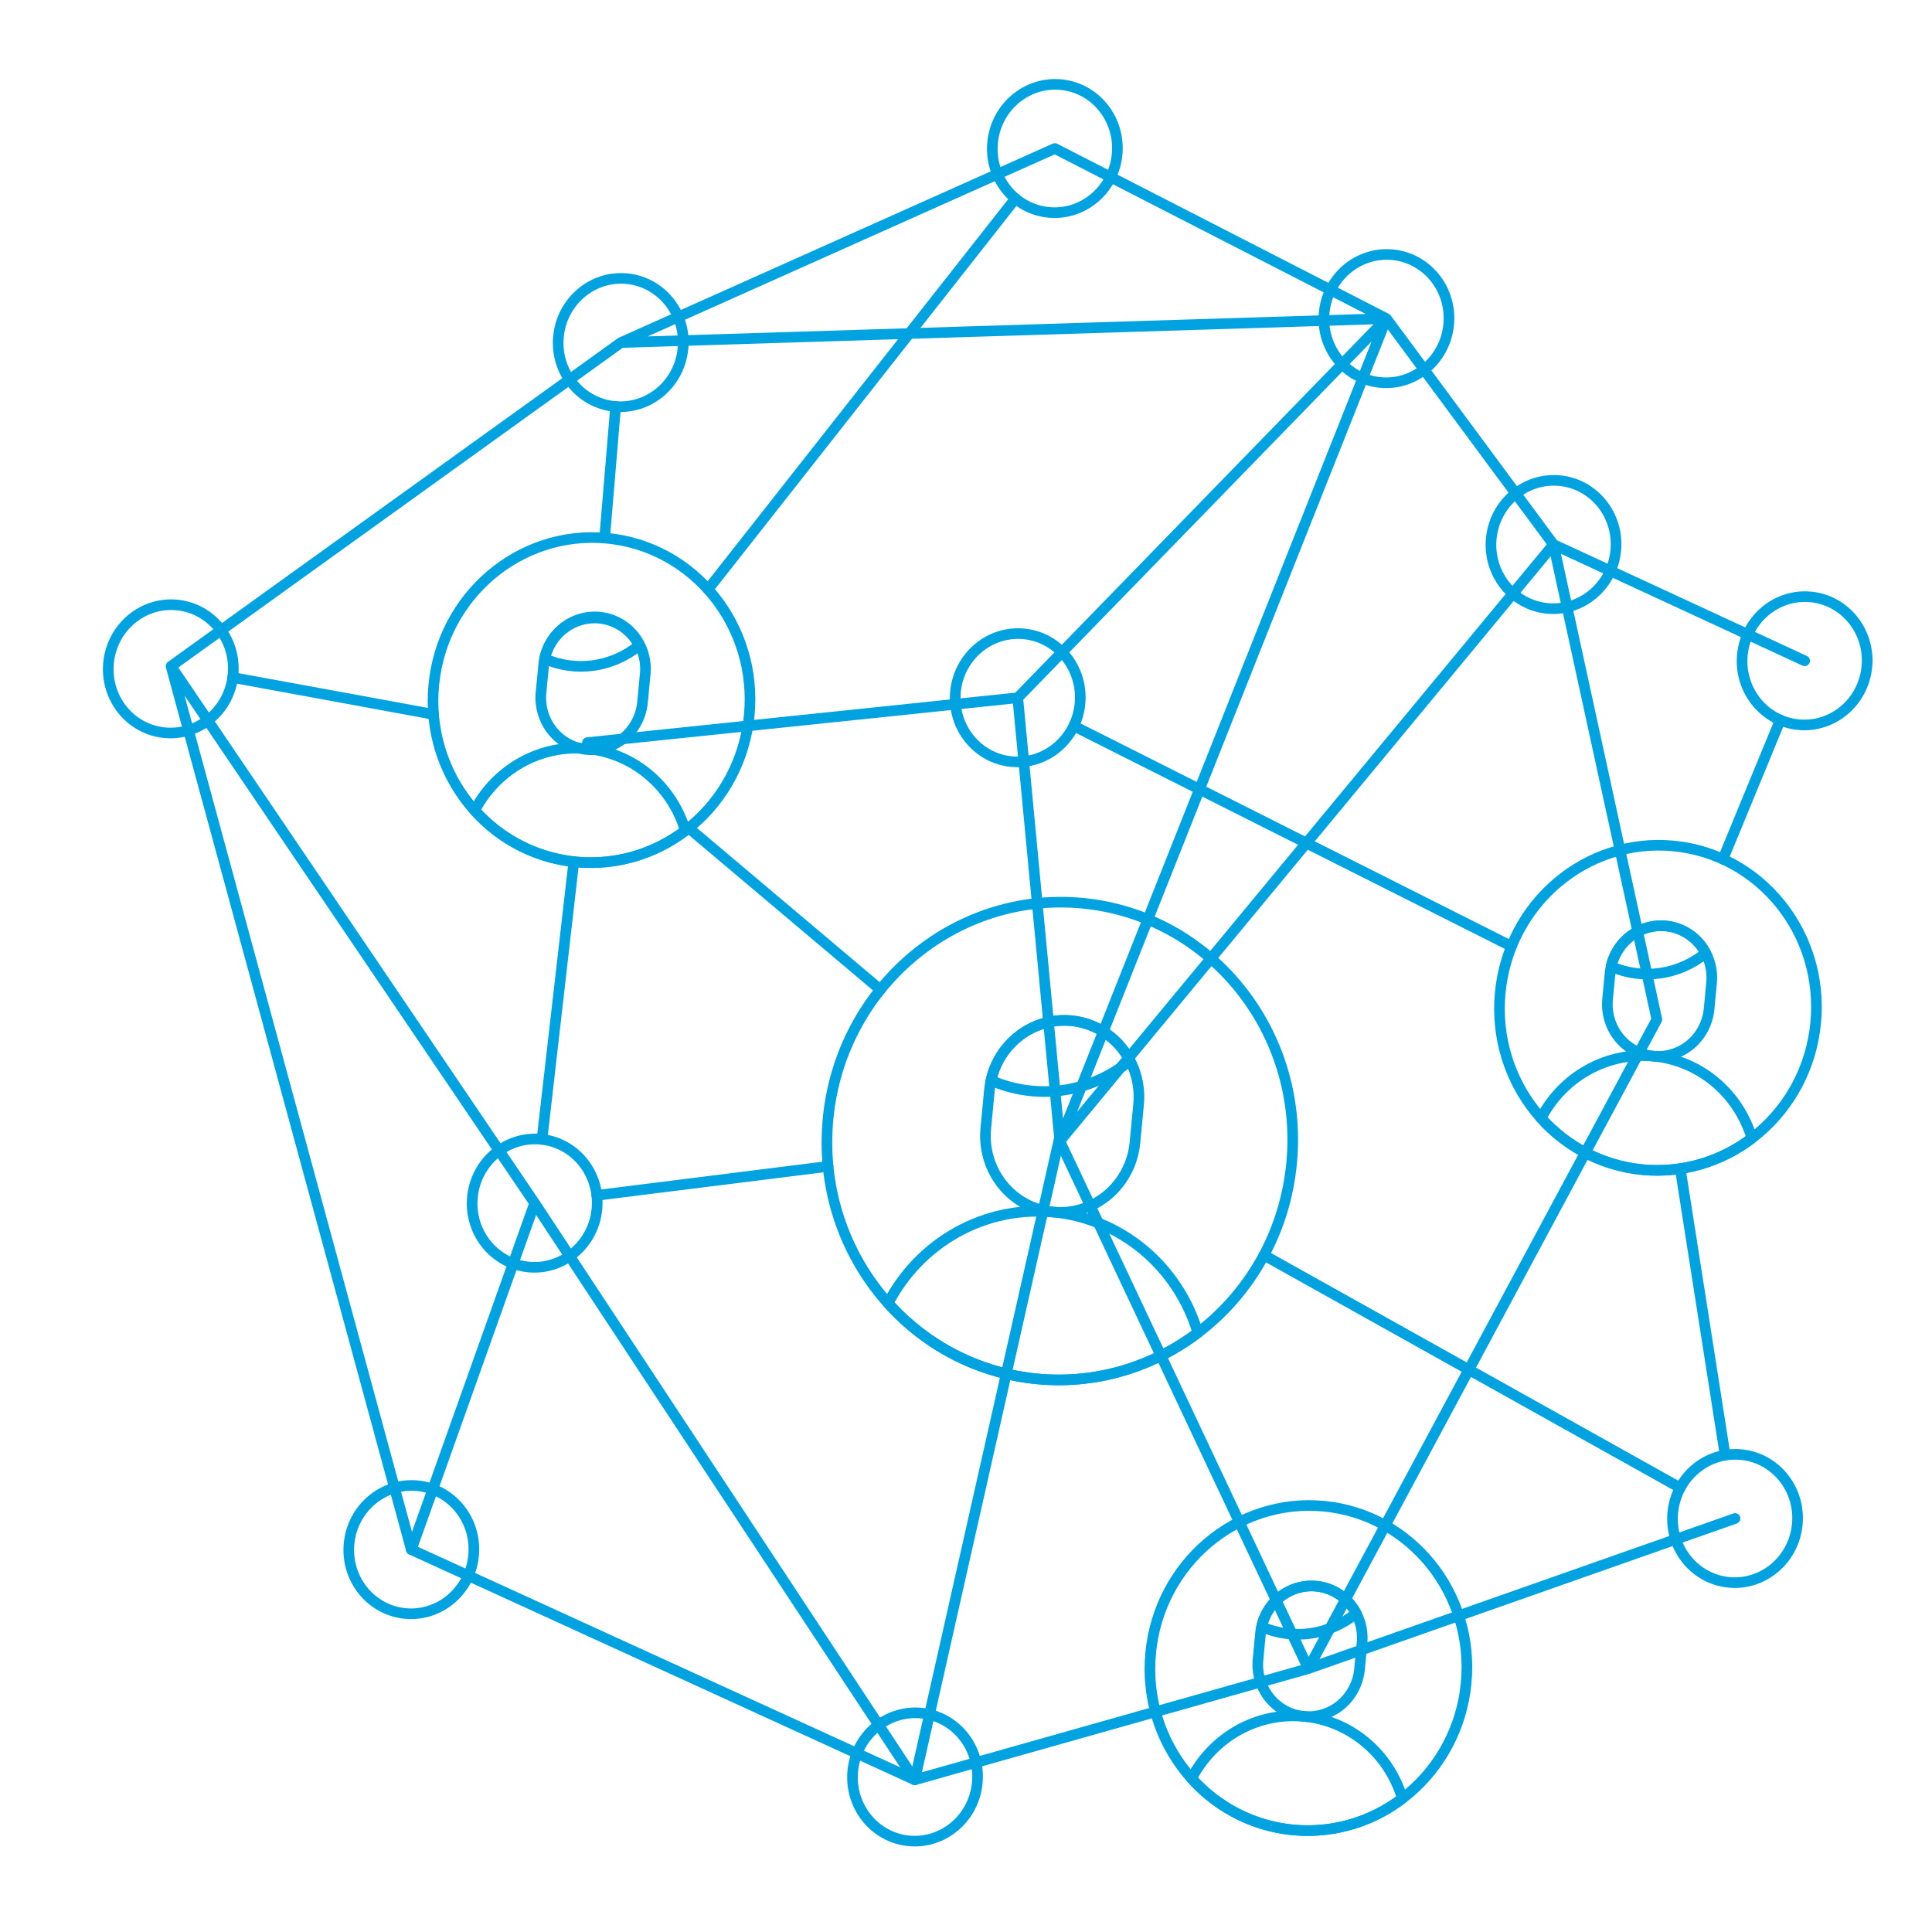
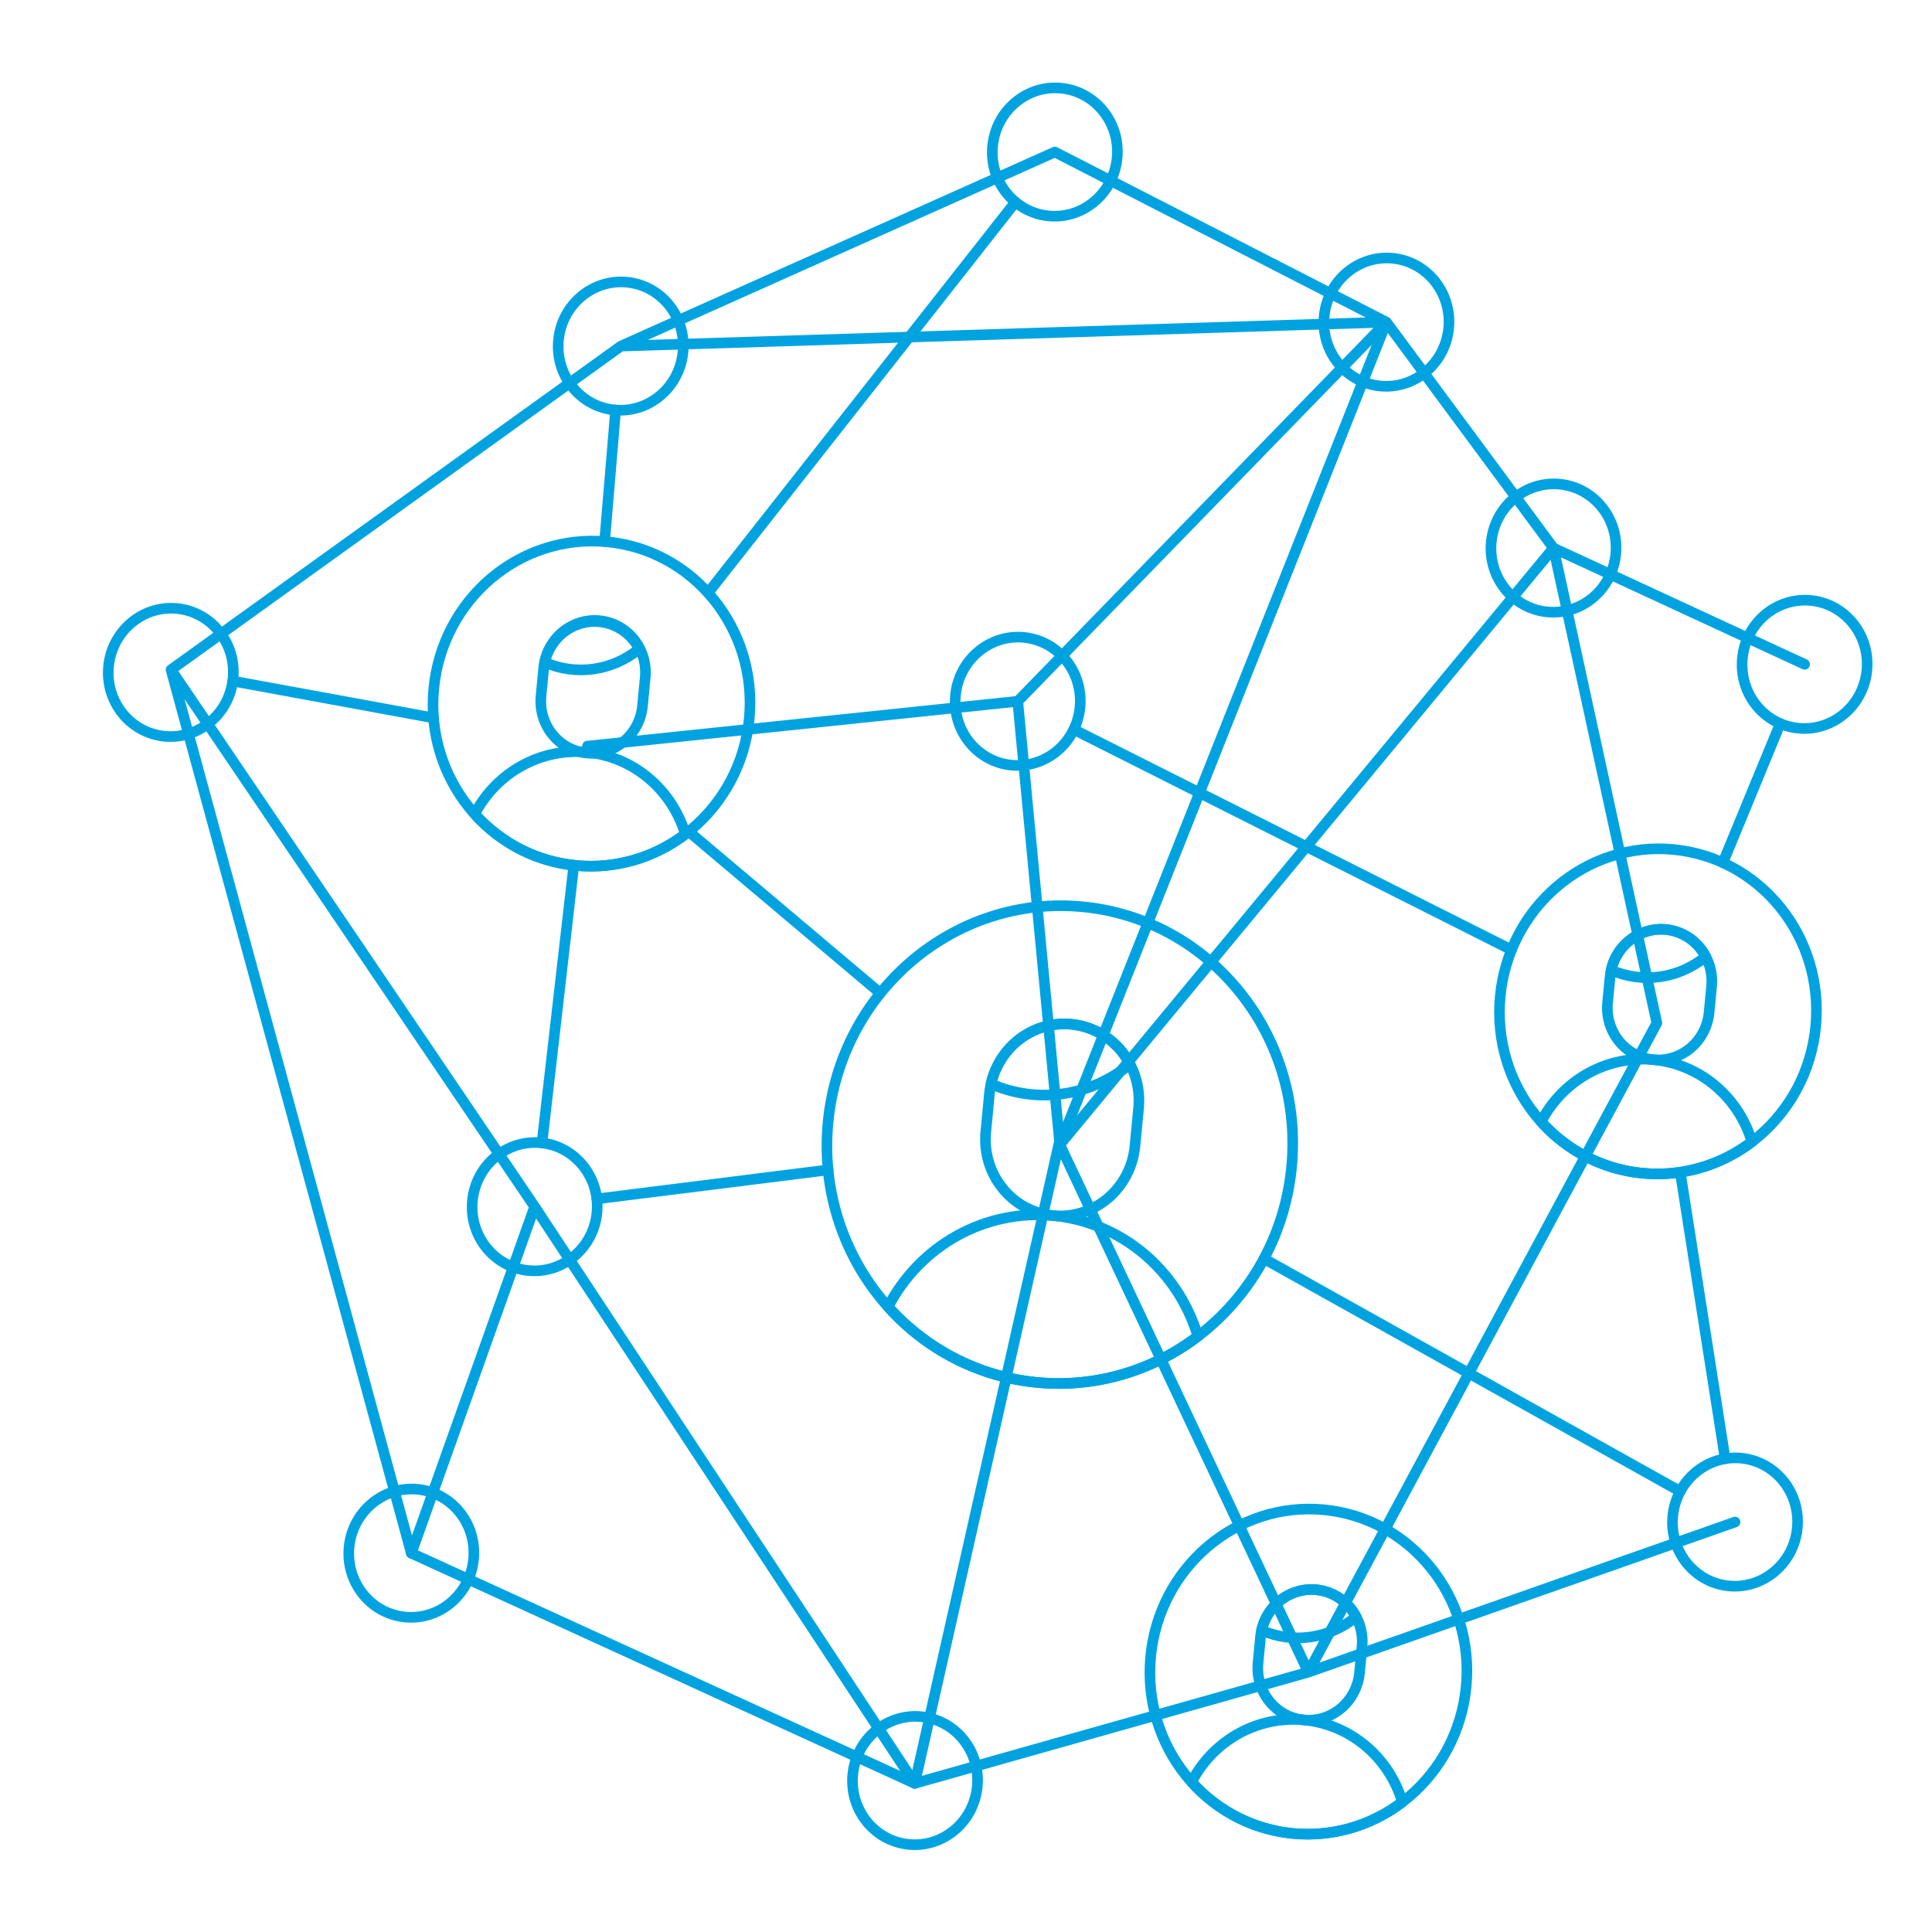
- <svg xmlns="http://www.w3.org/2000/svg" width="274" height="273" viewBox="0 0 274 273" fill="none">
+ <svg xmlns="http://www.w3.org/2000/svg" width="250" height="250" viewBox="0 0 274 273" fill="none">
  <path d="M185.554 236.65L150.303 161.83M129.734 252.422L185.554 236.65L129.734 252.422ZM24.258 94.483L58.332 219.773L24.258 94.483ZM149.601 21.061L88.067 48.582L149.601 21.061ZM24.258 94.483L88.067 48.582L24.258 94.483ZM196.626 45.187L149.601 21.061L196.626 45.187ZM220.319 77.226L196.626 45.187L220.319 77.226ZM255.936 93.716L220.319 77.226L255.936 93.716ZM234.979 144.588L185.554 236.65L234.979 144.588ZM246.068 215.359L185.554 236.65L246.068 215.359ZM88.067 48.582L196.626 45.187L88.067 48.582ZM75.828 170.634L58.332 219.773L75.828 170.634ZM24.258 94.483L75.828 170.634L24.258 94.483ZM129.734 252.422L75.828 170.634L129.734 252.422ZM83.315 105.318L144.338 98.959L83.315 105.318ZM196.626 45.187L150.303 161.83L196.626 45.187ZM234.979 144.588L220.319 77.226L234.979 144.588ZM150.303 161.83L144.338 98.959L196.626 45.187L150.303 161.83Z" stroke="#00A3E0" stroke-width="1.506" stroke-linecap="round" stroke-linejoin="round" />
  <path d="M150.271 161.307L129.731 252.423L58.329 219.774" stroke="#00A3E0" stroke-width="1.506" stroke-linecap="round" stroke-linejoin="round" />
  <path d="M143.474 108.018C148.35 108.482 152.688 104.802 153.165 99.798C153.641 94.794 150.074 90.362 145.198 89.898C140.322 89.434 135.983 93.114 135.507 98.118C135.031 103.122 138.598 107.554 143.474 108.018Z" stroke="#00A3E0" stroke-width="1.506" stroke-linecap="round" stroke-linejoin="round" />
  <path d="M150.305 161.83L220.322 77.226" stroke="#00A3E0" stroke-width="1.506" stroke-linecap="round" stroke-linejoin="round" />
  <path d="M219.46 86.286C224.336 86.75 228.675 83.069 229.151 78.066C229.627 73.062 226.06 68.629 221.184 68.165C216.308 67.701 211.969 71.382 211.493 76.385C211.017 81.389 214.584 85.822 219.46 86.286Z" stroke="#00A3E0" stroke-width="1.506" stroke-linecap="round" stroke-linejoin="round" />
  <path d="M255.073 102.778C259.949 103.242 264.288 99.562 264.764 94.558C265.24 89.554 261.674 85.122 256.798 84.658C251.922 84.194 247.583 87.874 247.107 92.877C246.63 97.881 250.197 102.314 255.073 102.778Z" stroke="#00A3E0" stroke-width="1.506" stroke-linecap="round" stroke-linejoin="round" />
  <path d="M245.204 224.419C250.08 224.883 254.419 221.203 254.895 216.199C255.371 211.195 251.804 206.763 246.928 206.299C242.052 205.835 237.714 209.515 237.237 214.519C236.761 219.522 240.328 223.955 245.204 224.419Z" stroke="#00A3E0" stroke-width="1.506" stroke-linecap="round" stroke-linejoin="round" />
  <path d="M195.765 54.247C200.641 54.711 204.979 51.031 205.456 46.027C205.932 41.023 202.365 36.591 197.489 36.127C192.613 35.663 188.274 39.343 187.798 44.347C187.322 49.35 190.889 53.783 195.765 54.247Z" stroke="#00A3E0" stroke-width="1.506" stroke-linecap="round" stroke-linejoin="round" />
  <path d="M87.171 57.641C92.047 58.105 96.386 54.424 96.862 49.421C97.338 44.417 93.771 39.984 88.895 39.52C84.019 39.056 79.68 42.736 79.204 47.74C78.728 52.744 82.295 57.177 87.171 57.641Z" stroke="#00A3E0" stroke-width="1.506" stroke-linecap="round" stroke-linejoin="round" />
  <path d="M23.36 103.92C28.236 104.384 32.575 100.704 33.051 95.7C33.527 90.697 29.961 86.264 25.085 85.8C20.209 85.336 15.87 89.016 15.394 94.02C14.918 99.024 18.484 103.456 23.36 103.92Z" stroke="#00A3E0" stroke-width="1.506" stroke-linecap="round" stroke-linejoin="round" />
  <path d="M148.739 30.123C153.615 30.587 157.954 26.906 158.43 21.903C158.906 16.899 155.34 12.466 150.464 12.002C145.588 11.538 141.249 15.219 140.773 20.222C140.296 25.226 143.863 29.659 148.739 30.123Z" stroke="#00A3E0" stroke-width="1.506" stroke-linecap="round" stroke-linejoin="round" />
  <path d="M128.909 261.08C133.785 261.544 138.124 257.864 138.6 252.86C139.076 247.856 135.509 243.424 130.633 242.96C125.757 242.496 121.419 246.176 120.943 251.18C120.466 256.184 124.033 260.616 128.909 261.08Z" stroke="#00A3E0" stroke-width="1.506" stroke-linecap="round" stroke-linejoin="round" />
  <path d="M57.472 228.834C62.348 229.298 66.686 225.618 67.163 220.614C67.639 215.611 64.072 211.178 59.196 210.714C54.32 210.25 49.981 213.93 49.505 218.934C49.029 223.938 52.596 228.37 57.472 228.834Z" stroke="#00A3E0" stroke-width="1.506" stroke-linecap="round" stroke-linejoin="round" />
  <path d="M74.968 179.695C79.844 180.159 84.183 176.479 84.659 171.475C85.135 166.472 81.568 162.039 76.692 161.575C71.816 161.111 67.477 164.791 67.001 169.795C66.525 174.799 70.092 179.231 74.968 179.695Z" stroke="#00A3E0" stroke-width="1.506" stroke-linecap="round" stroke-linejoin="round" />
  <path d="M81.704 122.25C94.059 123.426 105.053 114.101 106.26 101.422C107.466 88.743 98.429 77.512 86.074 76.336C73.719 75.161 62.725 84.486 61.519 97.164C60.312 109.843 69.35 121.074 81.704 122.25Z" stroke="#00A3E0" stroke-width="1.506" stroke-linecap="round" stroke-linejoin="round" />
  <path d="M97.225 117.785C92.758 121.179 87.235 122.766 81.716 122.24C76.197 121.715 71.072 119.115 67.326 114.94C68.848 112.04 71.169 109.661 73.998 108.101C76.827 106.542 80.038 105.872 83.227 106.176C86.417 106.479 89.444 107.743 91.928 109.808C94.412 111.872 96.243 114.647 97.191 117.782" stroke="#00A3E0" stroke-width="1.506" stroke-linecap="round" stroke-linejoin="round" />
  <path d="M147.097 195.566C165.252 197.294 181.408 183.591 183.18 164.96C184.953 146.329 171.673 129.825 153.518 128.098C135.362 126.37 119.207 140.073 117.434 158.704C115.661 177.335 128.942 193.839 147.097 195.566Z" stroke="#00A3E0" stroke-width="1.506" stroke-linecap="round" stroke-linejoin="round" />
  <path d="M139.806 160.043C139.532 162.921 140.384 165.788 142.174 168.013C143.964 170.237 146.545 171.637 149.35 171.903C152.156 172.17 154.955 171.283 157.132 169.436C159.309 167.589 160.686 164.934 160.96 162.056L161.477 156.629C161.751 153.75 160.899 150.883 159.109 148.659C157.319 146.434 154.738 145.035 151.933 144.768C149.127 144.501 146.328 145.388 144.151 147.235C141.974 149.082 140.596 151.737 140.323 154.616L139.806 160.043Z" stroke="#00A3E0" stroke-width="1.506" stroke-linecap="round" stroke-linejoin="round" />
  <path d="M169.892 189.011C163.328 194 155.211 196.332 147.1 195.56C138.989 194.789 131.457 190.967 125.953 184.83C128.182 180.555 131.59 177.046 135.749 174.744C139.909 172.442 144.633 171.449 149.327 171.892C154.022 172.335 158.477 174.192 162.133 177.231C165.788 180.27 168.48 184.355 169.87 188.971" stroke="#00A3E0" stroke-width="1.506" stroke-linecap="round" stroke-linejoin="round" />
  <path d="M140.541 153.222C141.024 151.056 142.141 149.09 143.74 147.587C145.34 146.083 147.346 145.115 149.491 144.81C151.636 144.505 153.818 144.879 155.744 145.881C157.67 146.883 159.249 148.466 160.27 150.419C157.528 152.673 154.245 154.125 150.77 154.619C147.295 155.112 143.76 154.629 140.541 153.222V153.222Z" stroke="#00A3E0" stroke-width="1.506" stroke-linecap="round" stroke-linejoin="round" />
  <path d="M232.951 165.89C245.306 167.066 256.299 157.741 257.506 145.062C258.712 132.383 249.675 121.152 237.32 119.976C224.965 118.801 213.971 128.126 212.765 140.804C211.558 153.483 220.596 164.714 232.951 165.89Z" stroke="#00A3E0" stroke-width="1.506" stroke-linecap="round" stroke-linejoin="round" />
  <path d="M227.99 141.719C227.804 143.678 228.384 145.63 229.602 147.143C230.82 148.657 232.577 149.61 234.486 149.791C236.395 149.973 238.3 149.369 239.782 148.112C241.264 146.855 242.201 145.048 242.388 143.089L242.739 139.396C242.926 137.436 242.346 135.485 241.128 133.971C239.91 132.457 238.153 131.505 236.244 131.323C234.334 131.142 232.429 131.746 230.947 133.003C229.466 134.259 228.528 136.066 228.342 138.025L227.99 141.719Z" stroke="#00A3E0" stroke-width="1.506" stroke-linecap="round" stroke-linejoin="round" />
  <path d="M248.464 161.43C243.998 164.825 238.474 166.413 232.954 165.888C227.434 165.362 222.308 162.761 218.562 158.585C220.079 155.676 222.399 153.288 225.23 151.721C228.06 150.155 231.275 149.48 234.47 149.781C237.665 150.082 240.697 151.347 243.185 153.415C245.672 155.483 247.505 158.262 248.451 161.403" stroke="#00A3E0" stroke-width="1.506" stroke-linecap="round" stroke-linejoin="round" />
  <path d="M228.491 137.076C228.822 135.605 229.582 134.269 230.67 133.248C231.758 132.227 233.122 131.569 234.58 131.362C236.038 131.154 237.52 131.407 238.83 132.087C240.14 132.767 241.214 133.842 241.911 135.167C240.045 136.7 237.812 137.687 235.449 138.023C233.086 138.359 230.681 138.032 228.491 137.076V137.076Z" stroke="#00A3E0" stroke-width="1.506" stroke-linecap="round" stroke-linejoin="round" />
  <path d="M183.376 259.529C195.731 260.705 206.725 251.38 207.932 238.701C209.138 226.023 200.101 214.791 187.746 213.616C175.391 212.44 164.397 221.765 163.19 234.444C161.984 247.122 171.021 258.354 183.376 259.529Z" stroke="#00A3E0" stroke-width="1.506" stroke-linecap="round" stroke-linejoin="round" />
  <path d="M178.416 235.358C178.229 237.317 178.809 239.268 180.027 240.782C181.245 242.296 183.002 243.249 184.912 243.43C186.821 243.612 188.726 243.008 190.208 241.751C191.69 240.494 192.627 238.687 192.813 236.728L193.165 233.031C193.351 231.072 192.772 229.121 191.554 227.607C190.336 226.093 188.579 225.141 186.669 224.959C184.76 224.777 182.855 225.381 181.373 226.638C179.891 227.895 178.954 229.702 178.768 231.661L178.416 235.358Z" stroke="#00A3E0" stroke-width="1.506" stroke-linecap="round" stroke-linejoin="round" />
  <path d="M198.894 255.071C194.427 258.464 188.903 260.051 183.384 259.526C177.864 259 172.739 256.401 168.992 252.226C170.509 249.317 172.828 246.929 175.659 245.362C178.489 243.795 181.704 243.12 184.899 243.421C188.094 243.722 191.126 244.985 193.614 247.053C196.102 249.121 197.934 251.9 198.881 255.041" stroke="#00A3E0" stroke-width="1.506" stroke-linecap="round" stroke-linejoin="round" />
  <path d="M178.917 230.713C179.248 229.241 180.008 227.905 181.096 226.884C182.184 225.863 183.547 225.205 185.005 224.998C186.463 224.79 187.946 225.044 189.256 225.724C190.566 226.404 191.64 227.478 192.336 228.804C190.471 230.336 188.238 231.323 185.875 231.659C183.512 231.995 181.107 231.668 178.917 230.713Z" stroke="#00A3E0" stroke-width="1.506" stroke-linecap="round" stroke-linejoin="round" />
  <path d="M238.296 211.013L179.257 178.013M152.287 102.96L214.364 134.213L152.287 102.96ZM244.663 206.381L238.297 165.75L244.663 206.381ZM117.438 165.42L84.642 169.531L117.438 165.42ZM252.479 102.115L244.348 121.848L252.479 102.115ZM97.677 117.432L124.855 140.361L97.677 117.432ZM85.748 76.304L87.31 57.65L85.748 76.304ZM100.418 83.582L144.017 28.159L100.418 83.582ZM61.485 101.315L33.006 96.086L61.485 101.315ZM81.382 122.215L76.865 161.594L81.382 122.215Z" stroke="#00A3E0" stroke-width="1.506" stroke-linecap="round" stroke-linejoin="round" />
  <path d="M76.745 98.073C76.632 99.055 76.71 100.048 76.976 100.995C77.242 101.943 77.689 102.826 78.293 103.592C78.896 104.358 79.643 104.992 80.49 105.457C81.337 105.922 82.266 106.208 83.225 106.299C84.182 106.39 85.149 106.284 86.069 105.988C86.988 105.691 87.841 105.209 88.578 104.57C89.316 103.932 89.922 103.15 90.361 102.269C90.801 101.389 91.066 100.428 91.139 99.443L91.491 95.75C91.604 94.769 91.526 93.775 91.26 92.828C90.994 91.88 90.546 90.998 89.943 90.232C89.34 89.466 88.592 88.831 87.746 88.367C86.899 87.901 85.969 87.615 85.011 87.524C84.053 87.433 83.086 87.539 82.167 87.836C81.248 88.132 80.394 88.614 79.657 89.253C78.92 89.891 78.314 90.674 77.874 91.554C77.434 92.434 77.17 93.395 77.097 94.38L76.745 98.073Z" stroke="#00A3E0" stroke-width="1.506" stroke-linecap="round" stroke-linejoin="round" />
  <path d="M77.245 93.432C77.575 91.96 78.335 90.624 79.422 89.603C80.51 88.581 81.873 87.923 83.331 87.715C84.789 87.508 86.272 87.761 87.582 88.442C88.891 89.122 89.966 90.197 90.661 91.523C88.797 93.056 86.564 94.043 84.202 94.379C81.839 94.716 79.434 94.388 77.245 93.432V93.432Z" stroke="#00A3E0" stroke-width="1.506" stroke-linecap="round" stroke-linejoin="round" />
</svg>
